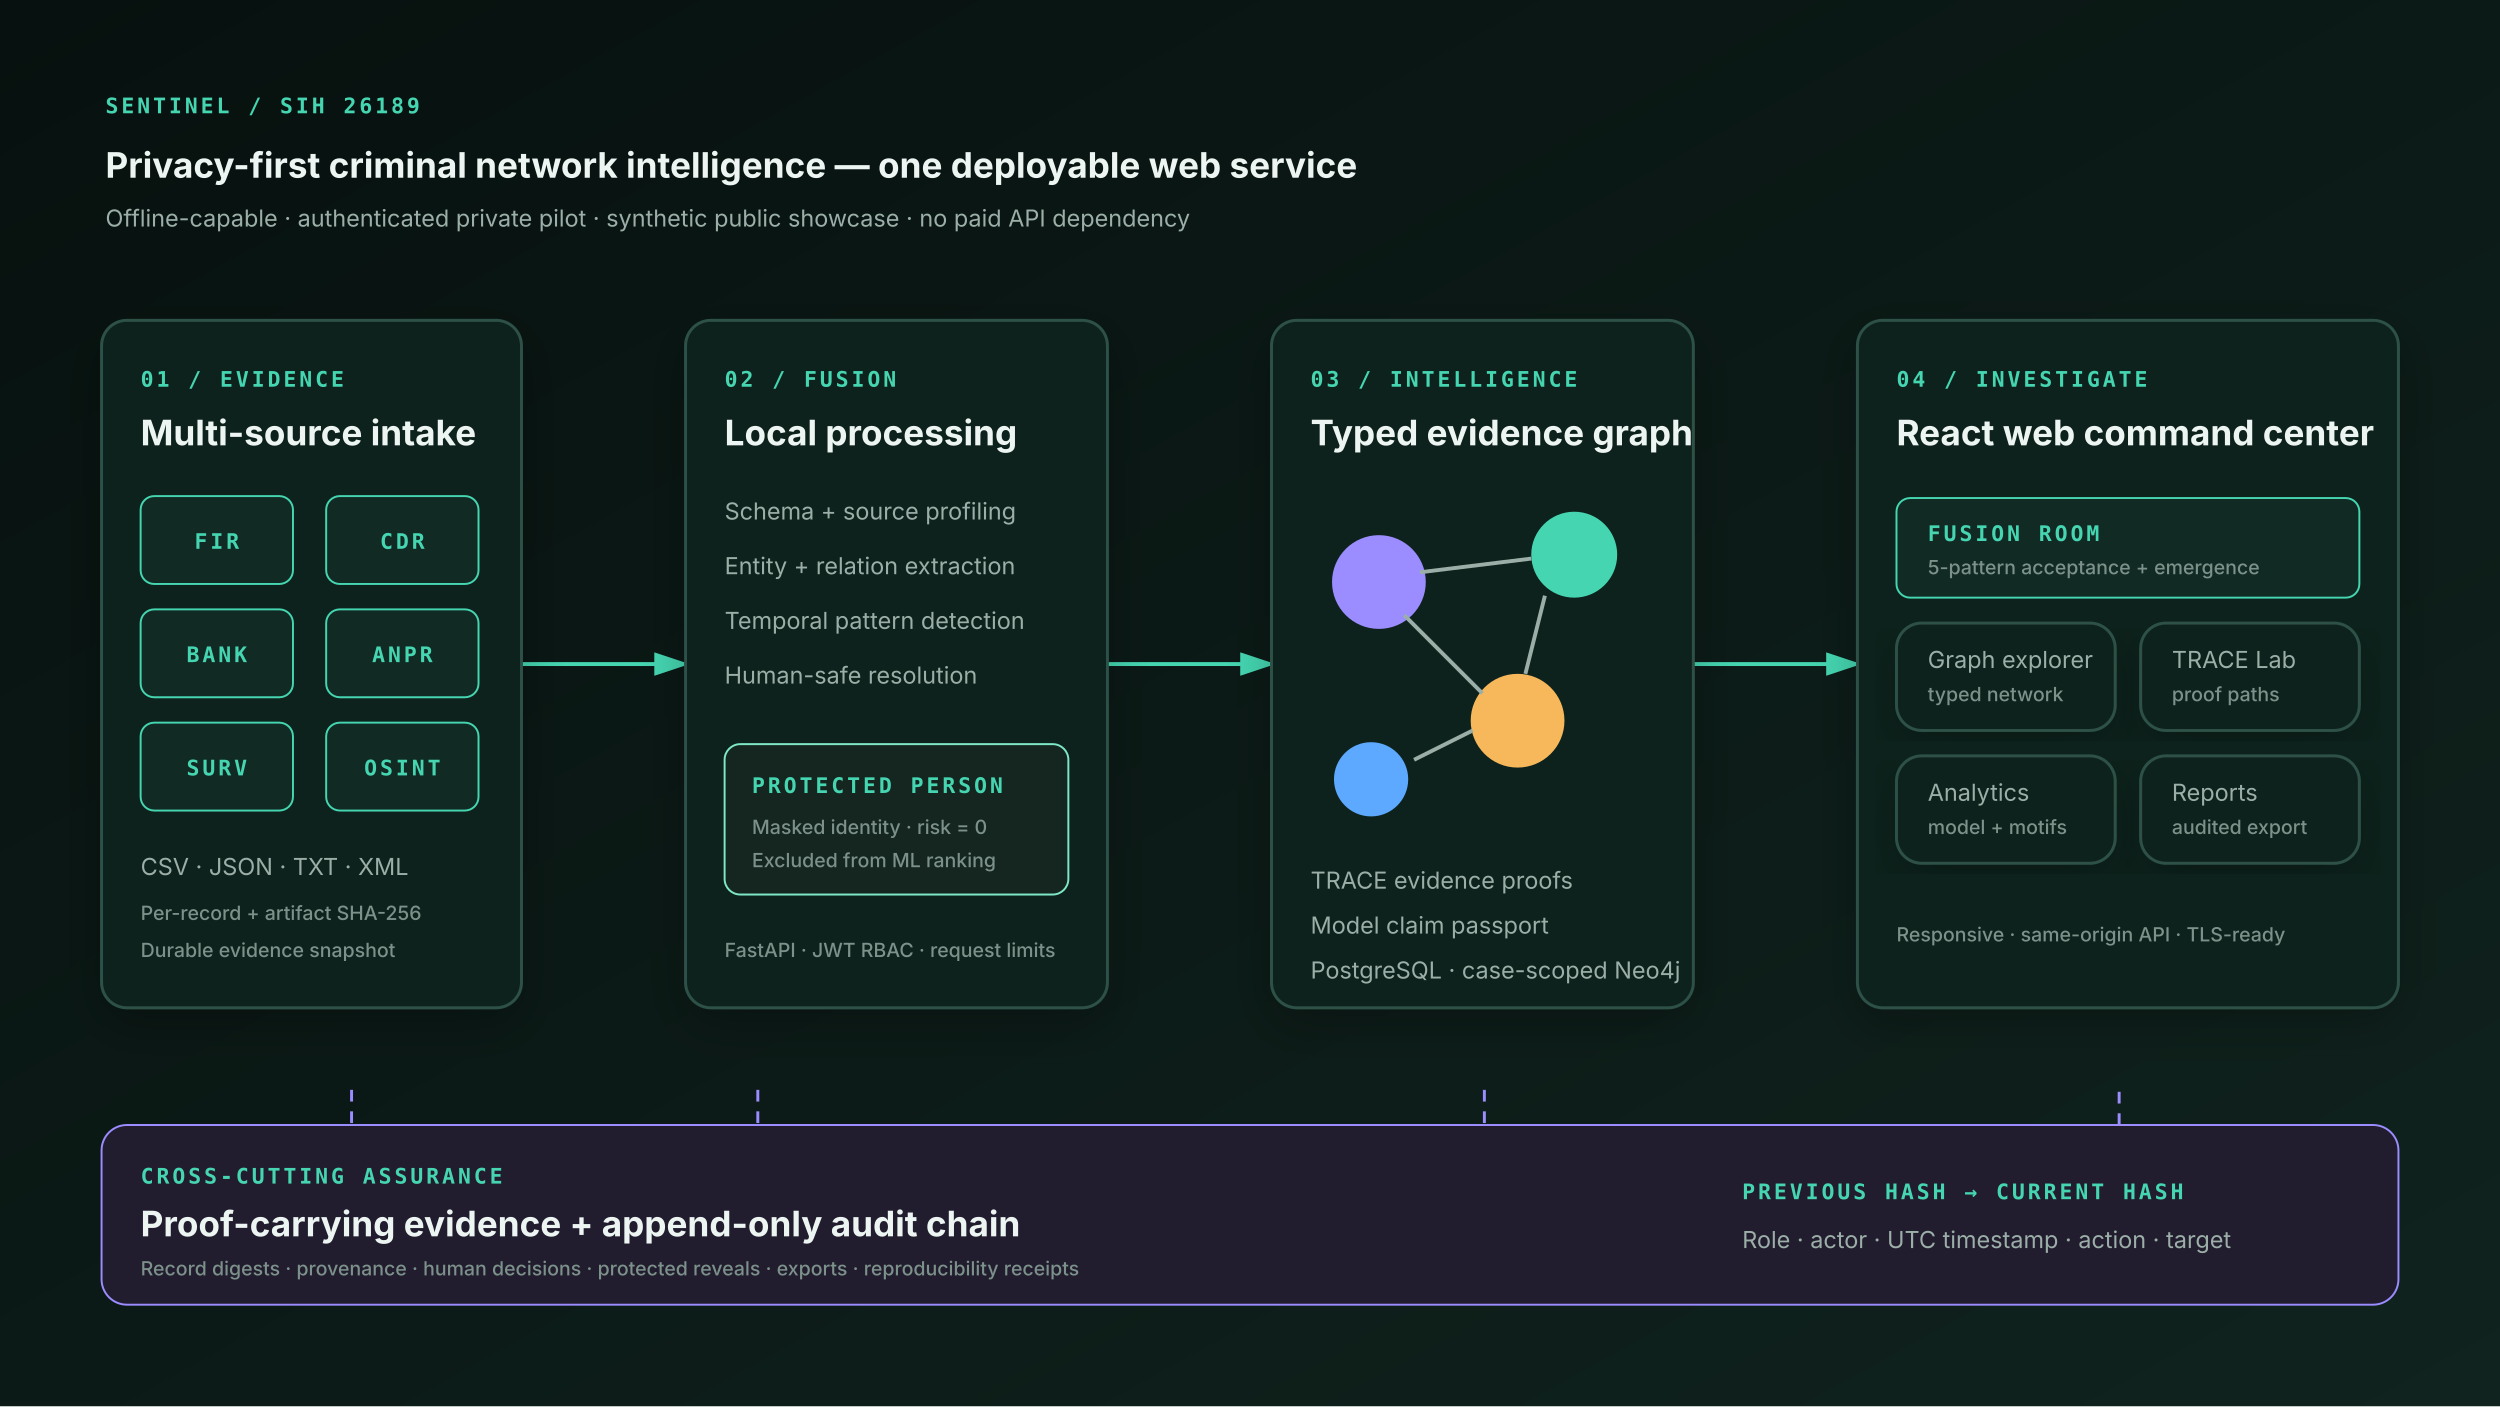
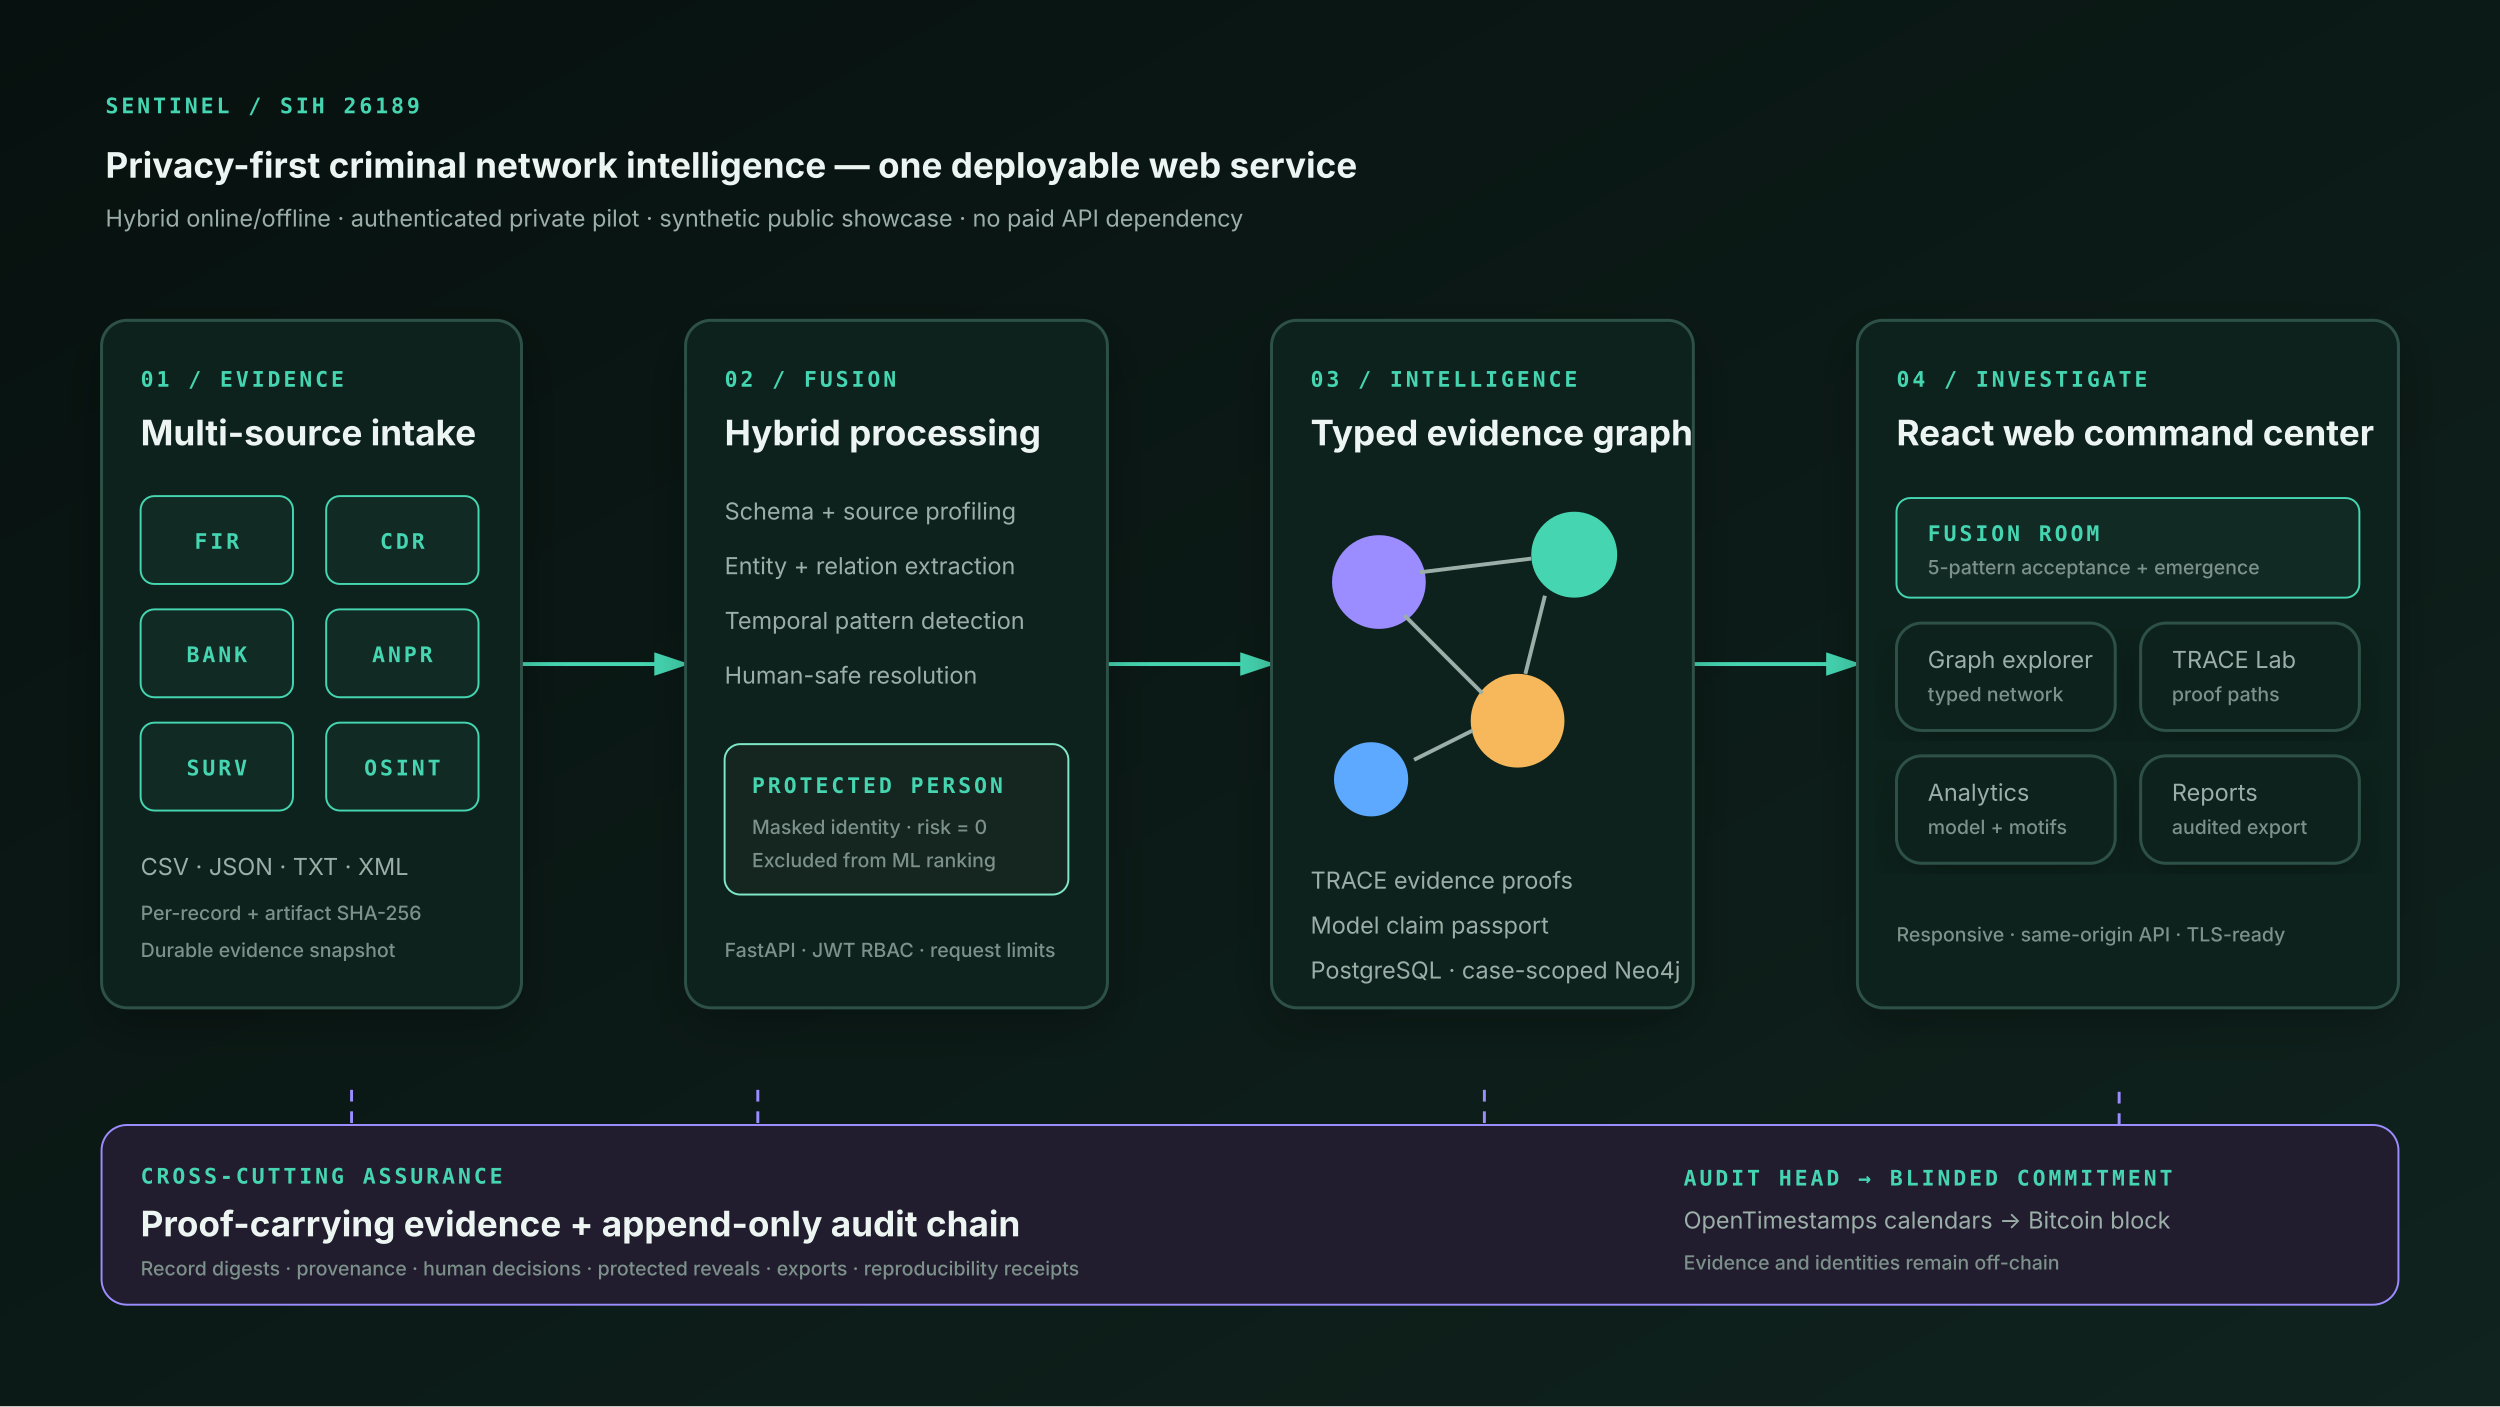
<svg xmlns="http://www.w3.org/2000/svg" width="1280" height="720" viewBox="0 0 1280 720" role="img" aria-labelledby="title desc">
  <defs>
    <linearGradient id="bg" x1="0" y1="0" x2="1" y2="1">
      <stop stop-color="#07110f" />
      <stop offset="1" stop-color="#10231e" />
    </linearGradient>
    <filter id="shadow">
      <feDropShadow dx="0" dy="8" stdDeviation="12" flood-opacity=".25" />
    </filter>
    <marker id="arrow" markerWidth="10" markerHeight="10" refX="8" refY="3" orient="auto">
      <path d="M0 0L9 3L0 6Z" fill="#45d6b1" />
    </marker>
    <style>
      .box{fill:#10231f;stroke:#2e5147;stroke-width:1.5;rx:13;filter:url(#shadow)}.accent{fill:#112a24;stroke:#45d6b1}.privacy{fill:#15251f;stroke:#7ee7c6}.audit{fill:#211c2e;stroke:#9b8cff}.h{font:700 18px Inter,Arial,sans-serif;fill:#edf5f2}.k{font:600 11px ui-monospace,monospace;letter-spacing:1.5px;fill:#45d6b1}.t{font:400 12px Inter,Arial,sans-serif;fill:#9baea7}.small{font:500 10px Inter,Arial,sans-serif;fill:#7c918a}.line{fill:none;stroke:#45d6b1;stroke-width:2;marker-end:url(#arrow)}.dash{fill:none;stroke:#9b8cff;stroke-width:1.5;stroke-dasharray:6 5}
    </style>
  </defs>
  <rect width="1280" height="720" fill="url(#bg)" />
  <text x="54" y="58" class="k">SENTINEL / SIH 26189</text>
  <text x="54" y="91" class="h" font-size="28">Privacy-first criminal network intelligence — one deployable web service</text>
-   <text x="54" y="116" class="t">Offline-capable · authenticated private pilot · synthetic public showcase · no paid API dependency</text>
+   <text x="54" y="116" class="t">Hybrid online/offline · authenticated private pilot · synthetic public showcase · no paid API dependency</text>
  <path class="line" d="M267 340H351" />
  <path class="line" d="M567 340H651" />
  <path class="line" d="M867 340H951" />
  <path class="dash" d="M180 558V615H1085V558" />
  <path class="dash" d="M388 558V588H1085" />
  <path class="dash" d="M760 558V588" />
  <g transform="translate(52 164)">
    <rect class="box" width="215" height="352" />
    <text x="20" y="34" class="k">01 / EVIDENCE</text>
    <text x="20" y="64" class="h">Multi-source intake</text>
    <g transform="translate(20 90)">
      <rect class="accent" width="78" height="45" rx="7" />
      <text x="39" y="27" text-anchor="middle" class="k">FIR</text>
      <rect class="accent" x="95" width="78" height="45" rx="7" />
      <text x="134" y="27" text-anchor="middle" class="k">CDR</text>
      <rect class="accent" y="58" width="78" height="45" rx="7" />
      <text x="39" y="85" text-anchor="middle" class="k">BANK</text>
      <rect class="accent" x="95" y="58" width="78" height="45" rx="7" />
      <text x="134" y="85" text-anchor="middle" class="k">ANPR</text>
      <rect class="accent" y="116" width="78" height="45" rx="7" />
      <text x="39" y="143" text-anchor="middle" class="k">SURV</text>
      <rect class="accent" x="95" y="116" width="78" height="45" rx="7" />
      <text x="134" y="143" text-anchor="middle" class="k">OSINT</text>
    </g>
    <text x="20" y="284" class="t">CSV · JSON · TXT · XML</text>
    <text x="20" y="307" class="small">Per-record + artifact SHA-256</text>
    <text x="20" y="326" class="small">Durable evidence snapshot</text>
  </g>
  <g transform="translate(351 164)">
    <rect class="box" width="216" height="352" />
    <text x="20" y="34" class="k">02 / FUSION</text>
-     <text x="20" y="64" class="h">Local processing</text>
+     <text x="20" y="64" class="h">Hybrid processing</text>
    <text x="20" y="102" class="t">Schema + source profiling</text>
    <text x="20" y="130" class="t">Entity + relation extraction</text>
    <text x="20" y="158" class="t">Temporal pattern detection</text>
    <text x="20" y="186" class="t">Human-safe resolution</text>
    <rect class="privacy" x="20" y="217" width="176" height="77" rx="8" />
    <text x="34" y="242" class="k">PROTECTED PERSON</text>
    <text x="34" y="263" class="small">Masked identity · risk = 0</text>
    <text x="34" y="280" class="small">Excluded from ML ranking</text>
    <text x="20" y="326" class="small">FastAPI · JWT RBAC · request limits</text>
  </g>
  <g transform="translate(651 164)">
    <rect class="box" width="216" height="352" />
    <text x="20" y="34" class="k">03 / INTELLIGENCE</text>
    <text x="20" y="64" class="h">Typed evidence graph</text>
    <circle cx="55" cy="134" r="24" fill="#9b8cff" />
    <circle cx="155" cy="120" r="22" fill="#45d6b1" />
    <circle cx="126" cy="205" r="24" fill="#f6b85b" />
    <circle cx="51" cy="235" r="19" fill="#5ca9ff" />
    <path d="M76 129L133 122M68 151L108 191M140 141L130 181M73 225L103 210" stroke="#9baea7" stroke-width="2" />
    <text x="20" y="291" class="t">TRACE evidence proofs</text>
    <text x="20" y="314" class="t">Model claim passport</text>
    <text x="20" y="337" class="t">PostgreSQL · case-scoped Neo4j</text>
  </g>
  <g transform="translate(951 164)">
    <rect class="box" width="277" height="352" />
    <text x="20" y="34" class="k">04 / INVESTIGATE</text>
    <text x="20" y="64" class="h">React web command center</text>
    <rect class="accent" x="20" y="91" width="237" height="51" rx="7" />
    <text x="36" y="113" class="k">FUSION ROOM</text>
    <text x="36" y="130" class="small">5-pattern acceptance + emergence</text>
    <rect class="box" x="20" y="155" width="112" height="55" rx="7" />
    <text x="36" y="178" class="t">Graph explorer</text>
    <text x="36" y="195" class="small">typed network</text>
    <rect class="box" x="145" y="155" width="112" height="55" rx="7" />
    <text x="161" y="178" class="t">TRACE Lab</text>
    <text x="161" y="195" class="small">proof paths</text>
    <rect class="box" x="20" y="223" width="112" height="55" rx="7" />
    <text x="36" y="246" class="t">Analytics</text>
    <text x="36" y="263" class="small">model + motifs</text>
    <rect class="box" x="145" y="223" width="112" height="55" rx="7" />
    <text x="161" y="246" class="t">Reports</text>
    <text x="161" y="263" class="small">audited export</text>
    <text x="20" y="318" class="small">Responsive · same-origin API · TLS-ready</text>
  </g>
  <g transform="translate(52 576)">
    <rect class="audit" width="1176" height="92" rx="13" />
    <text x="20" y="30" class="k" fill="#b7abff">CROSS-CUTTING ASSURANCE</text>
    <text x="20" y="57" class="h">Proof-carrying evidence + append-only audit chain</text>
    <text x="20" y="77" class="small">Record digests · provenance · human decisions · protected reveals · exports · reproducibility receipts</text>
-     <text x="840" y="38" class="k">PREVIOUS HASH → CURRENT HASH</text>
-     <text x="840" y="63" class="t">Role · actor · UTC timestamp · action · target</text>
+     <text x="810" y="31" class="k">AUDIT HEAD → BLINDED COMMITMENT</text>
+     <text x="810" y="53" class="t">OpenTimestamps calendars → Bitcoin block</text>
+     <text x="810" y="74" class="small">Evidence and identities remain off-chain</text>
  </g>
</svg>
